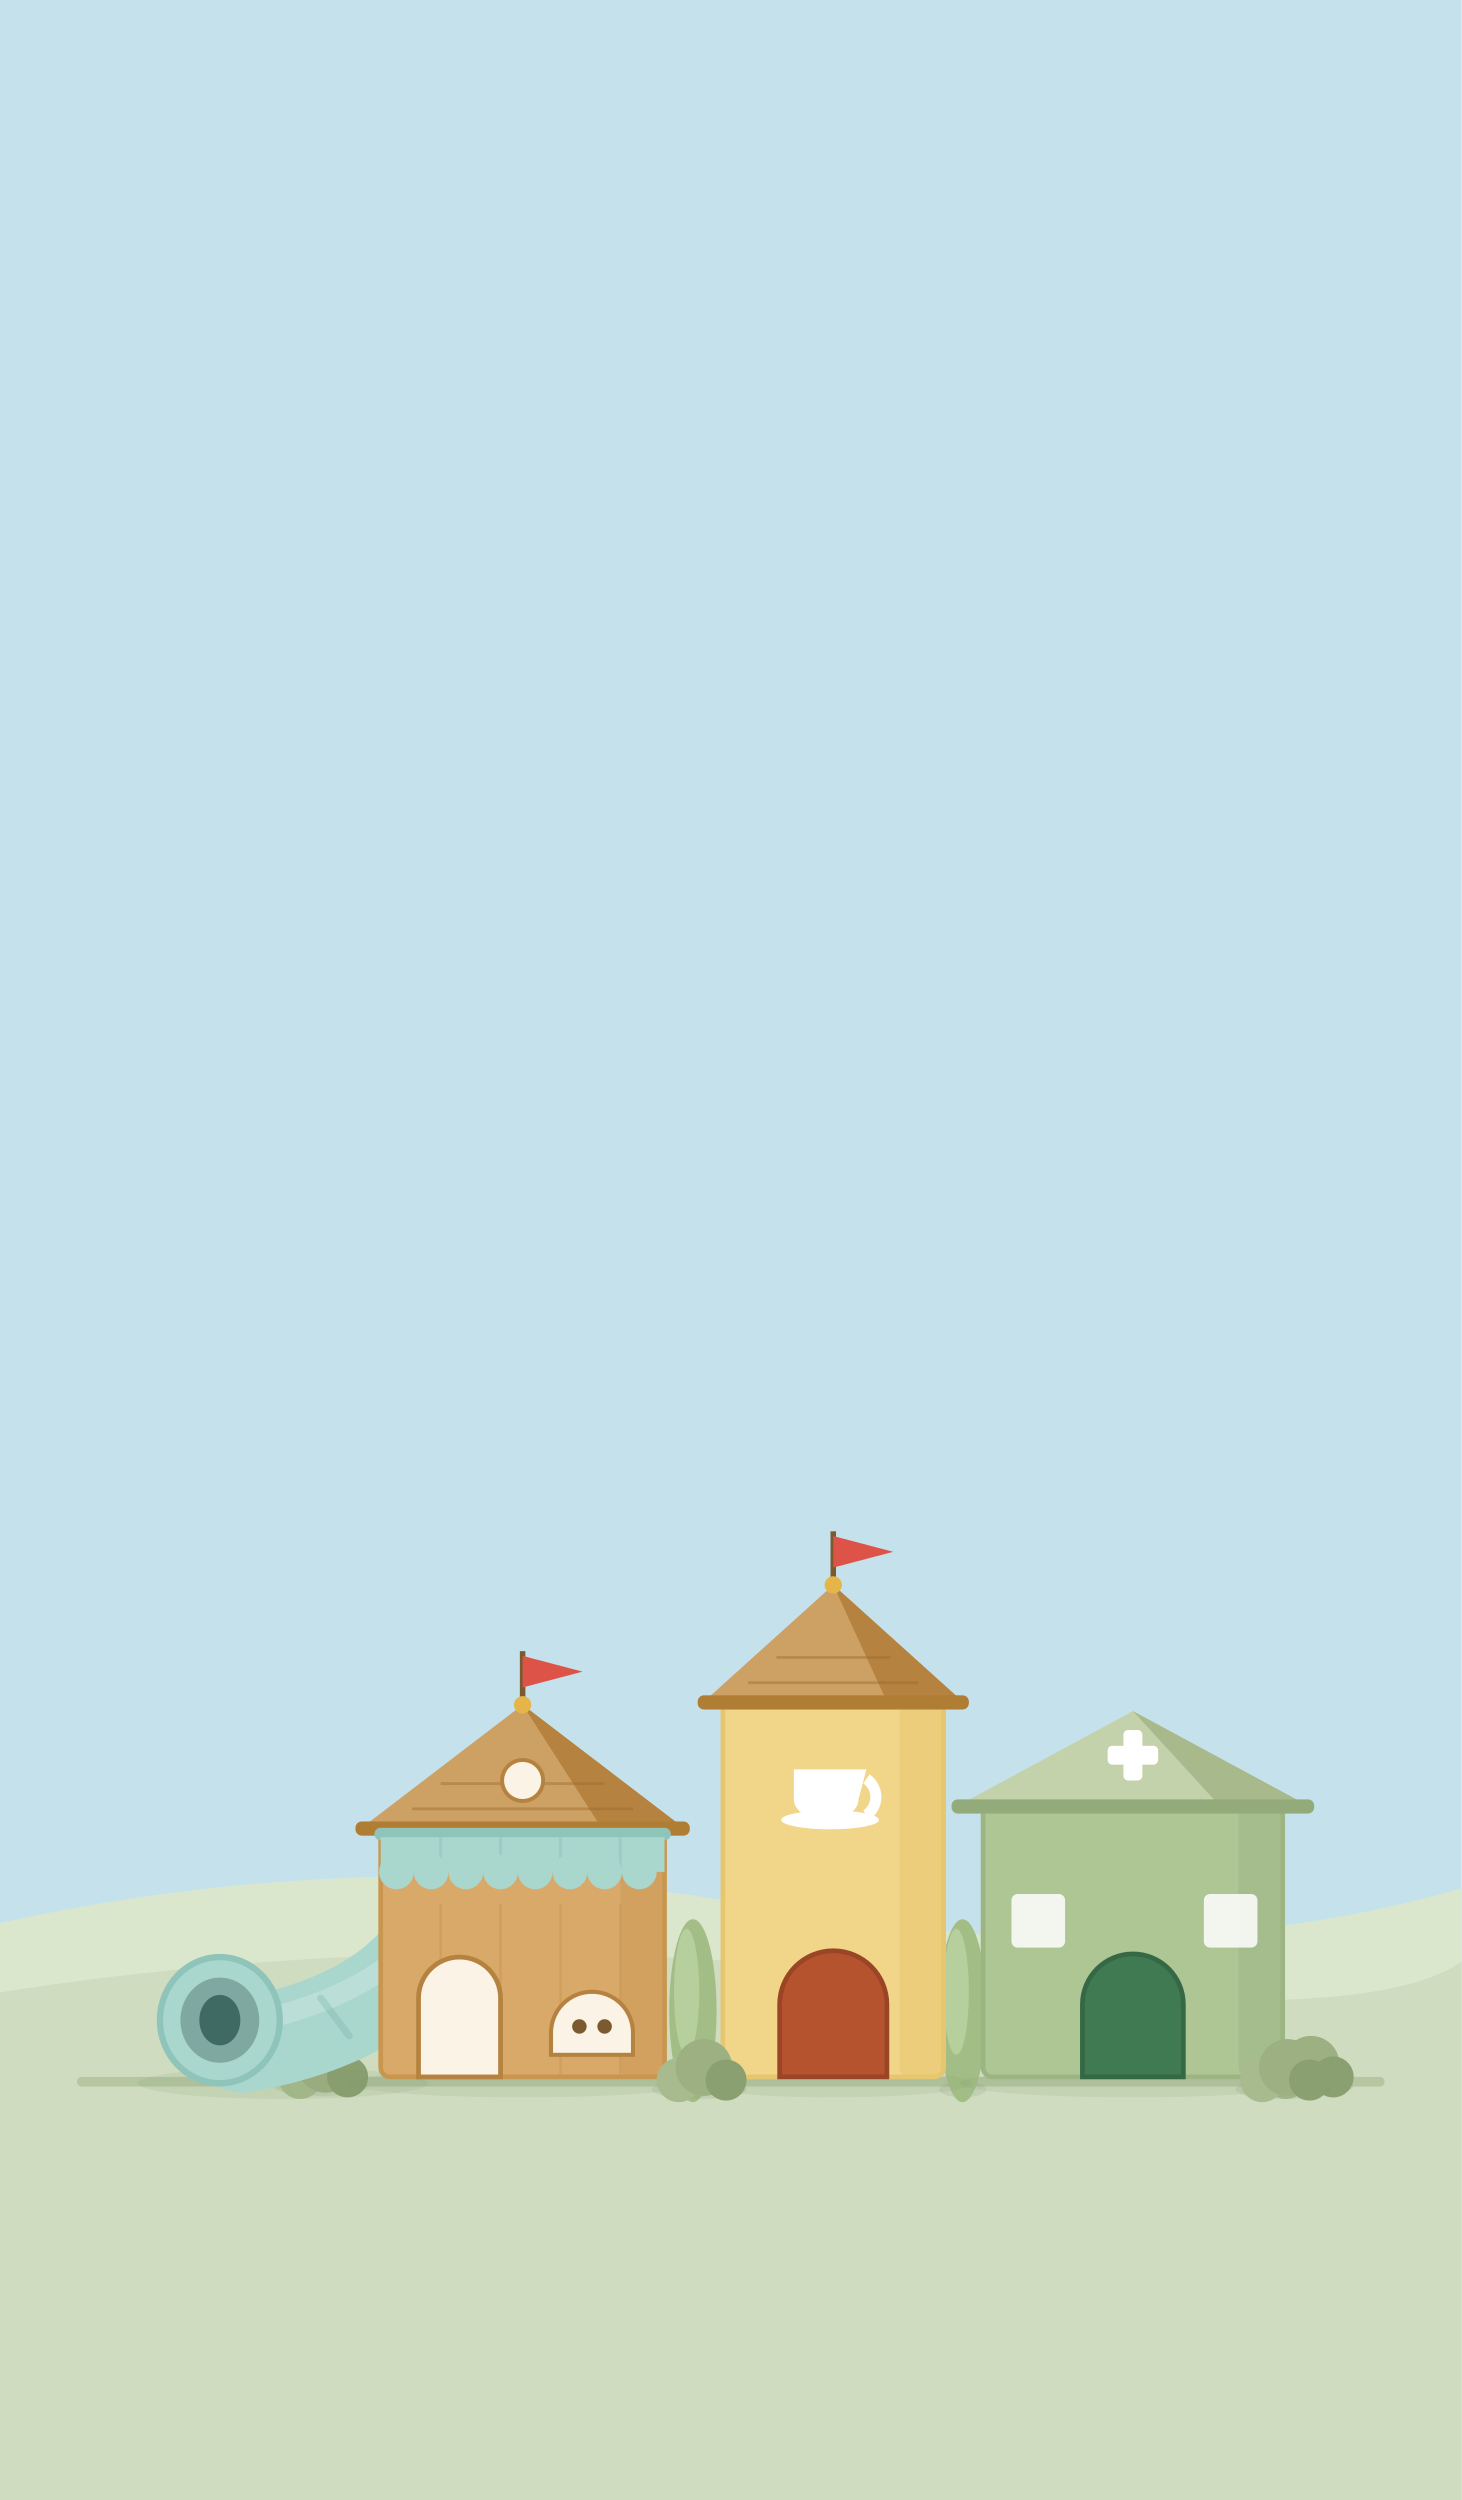
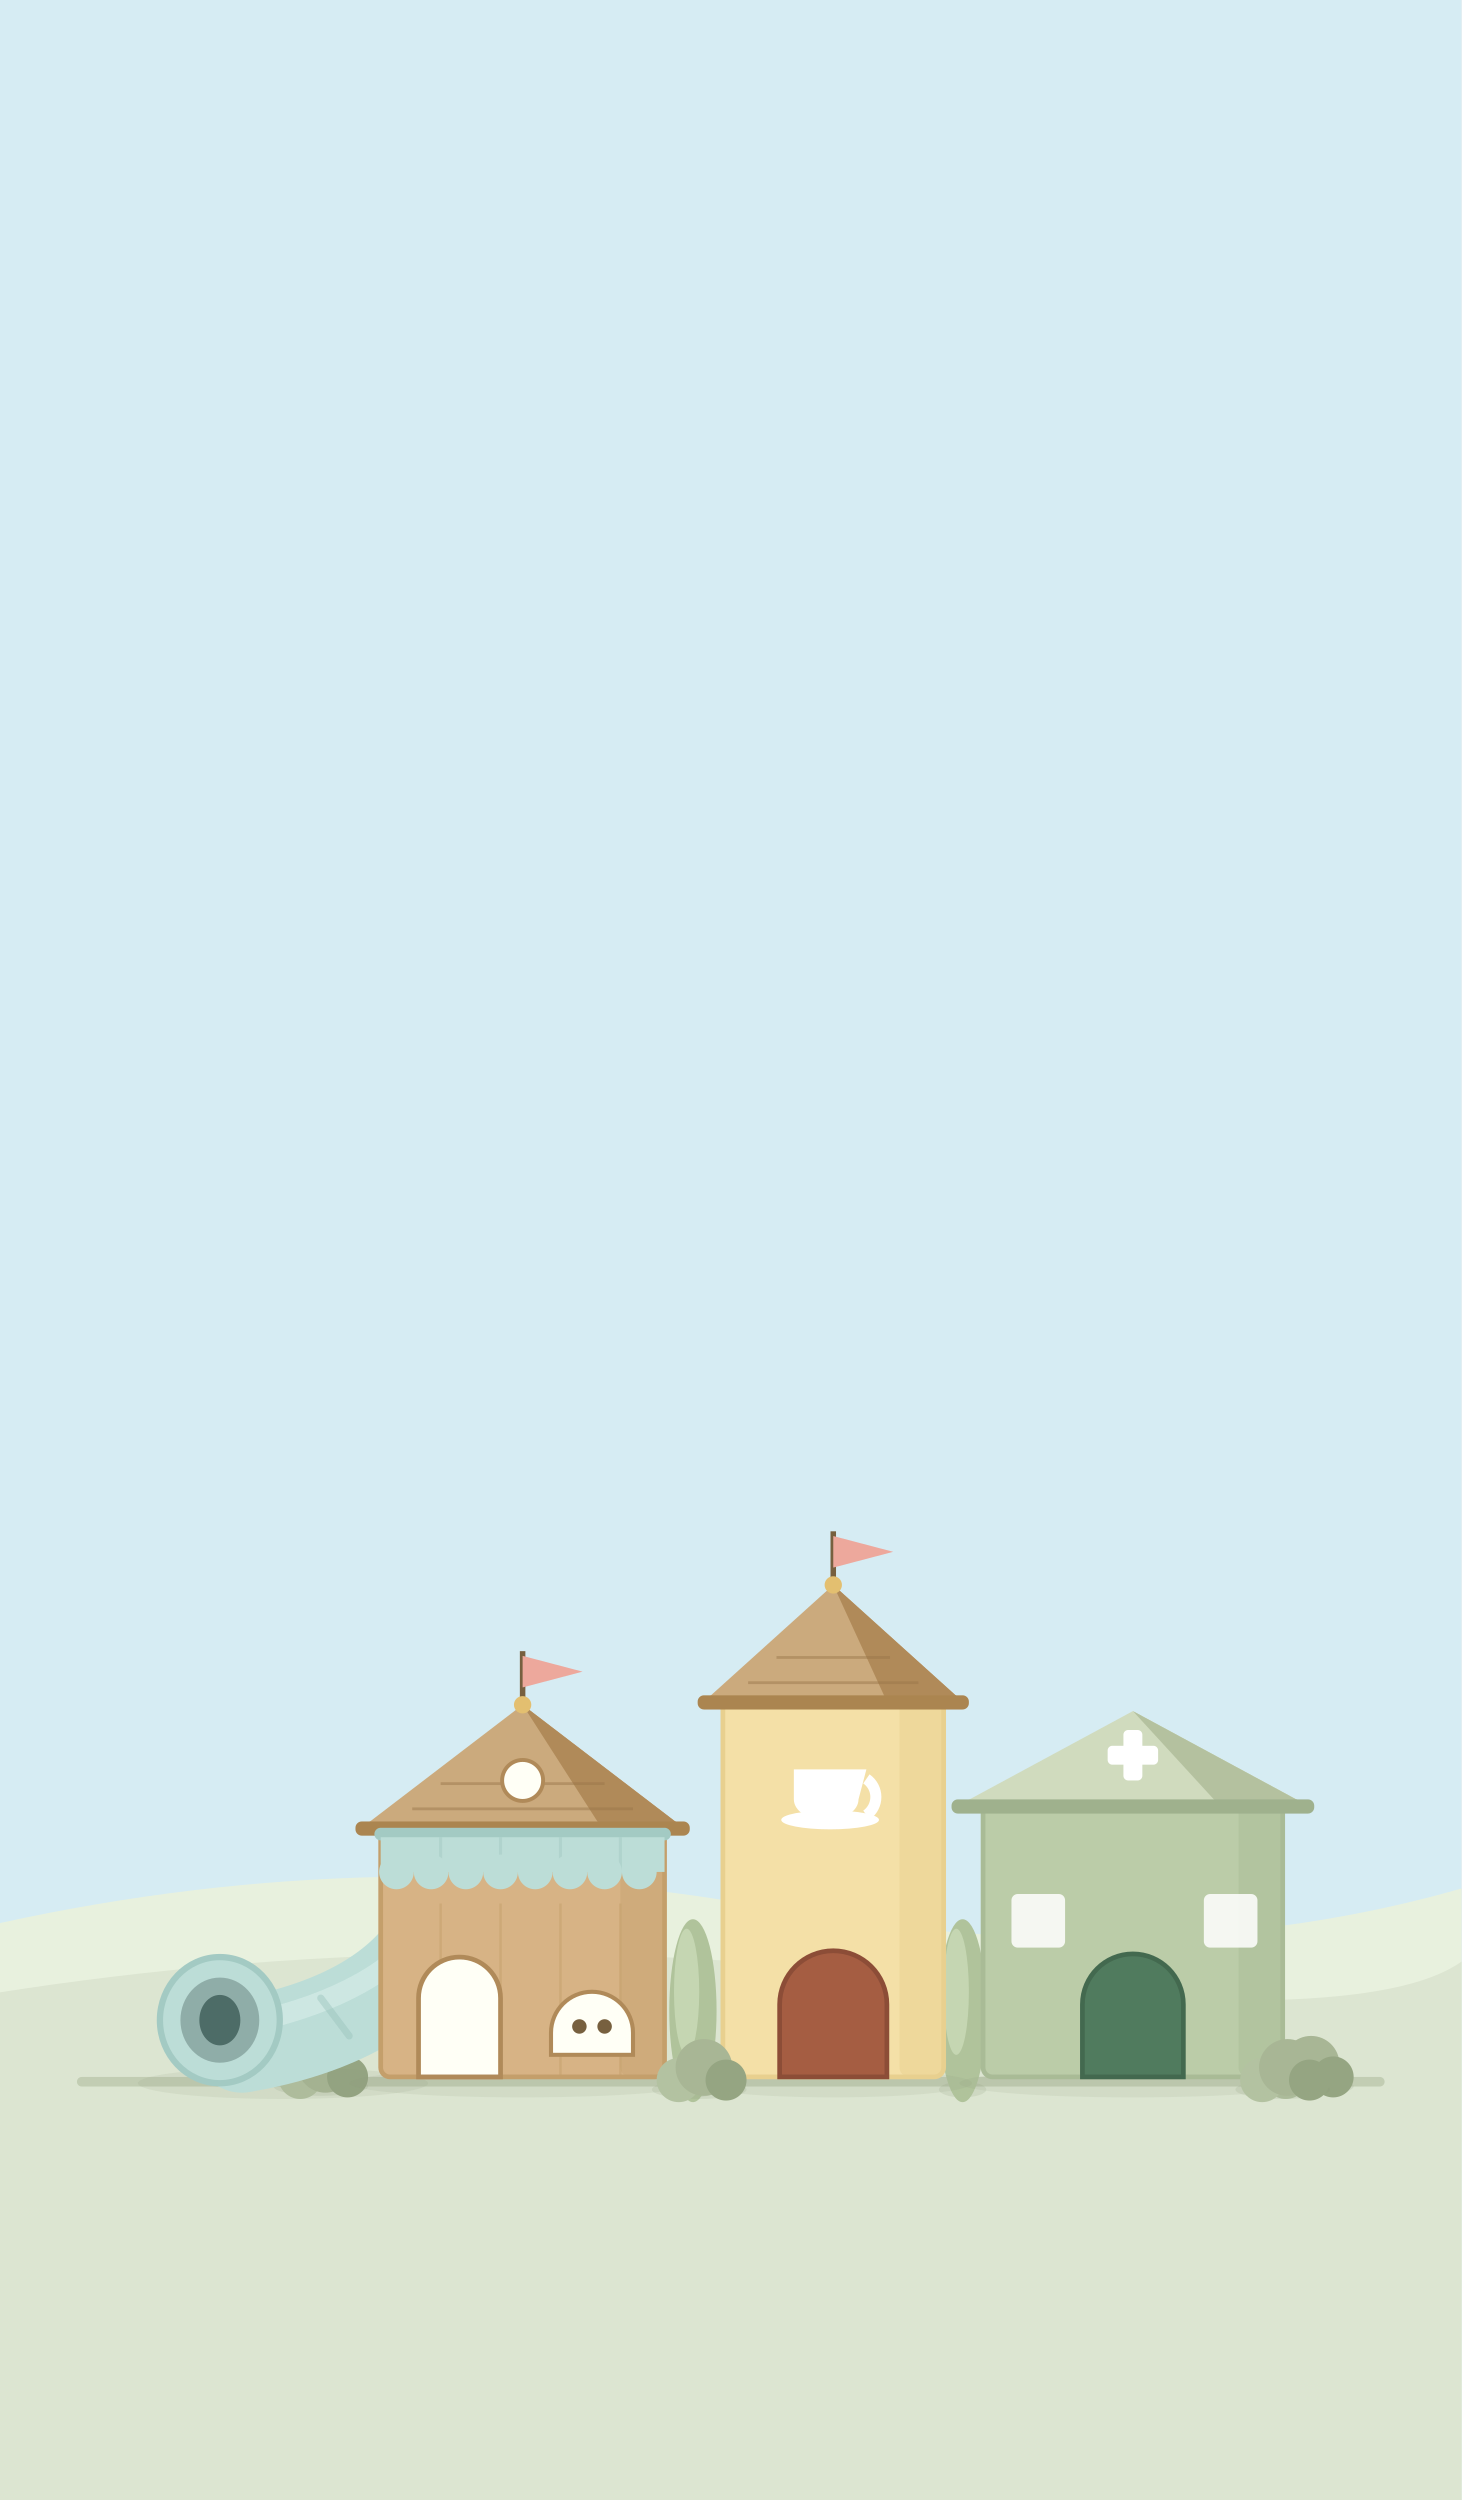
- <svg xmlns="http://www.w3.org/2000/svg" viewBox="0 -300 760 1300" role="img" aria-label="An illustrated little town for phones — a teal play slide, a market, a café tower and a clinic, with trees under a blue sky.">
+ <svg xmlns="http://www.w3.org/2000/svg" viewBox="0 -300 760 1300" preserveAspectRatio="xMidYMax slice" role="img" aria-label="An illustrated little town for phones — a teal play slide, a market, a café tower and a clinic, with trees under a blue sky.">
  <defs>
    <g id="mtree">
-       <ellipse cx="0" cy="6" rx="15" ry="5" fill="#7a8f63" opacity="0.16" />
-       <ellipse cx="0" cy="-44" rx="15" ry="58" fill="#a3bd86" />
-       <ellipse cx="-4" cy="-56" rx="8" ry="40" fill="#b7ce9d" />
+       <ellipse cx="0" cy="6" rx="15" ry="5" fill="#849473" opacity="0.16" />
+       <ellipse cx="0" cy="-44" rx="15" ry="58" fill="#b0c39b" />
+       <ellipse cx="-4" cy="-56" rx="8" ry="40" fill="#c5d6b2" />
    </g>
    <g id="mbush">
-       <ellipse cx="0" cy="6" rx="30" ry="6" fill="#7a8f63" opacity="0.16" />
-       <circle cx="-13" cy="0" r="14" fill="#a7bb8e" />
-       <circle cx="3" cy="-8" r="18" fill="#9CB082" />
-       <circle cx="17" cy="0" r="13" fill="#8aa070" />
+       <ellipse cx="0" cy="6" rx="30" ry="6" fill="#849473" opacity="0.16" />
+       <circle cx="-13" cy="0" r="14" fill="#b3c2a1" />
+       <circle cx="3" cy="-8" r="18" fill="#a8b695" />
+       <circle cx="17" cy="0" r="13" fill="#95a582" />
    </g>
  </defs>
-   <rect x="0" y="-300" width="760" height="1300" fill="#c5e2ec" />
-   <path d="M0 700 Q200 656 400 692 T760 682 V1000 H0 Z" fill="#dbe7cd" />
-   <path d="M0 736 Q230 700 470 728 T760 720 V1000 H0 Z" fill="#cfdcc0" />
-   <rect x="40" y="780" width="680" height="5" rx="2.5" fill="#9CB082" opacity="0.5" />
+   <rect x="0" y="-300" width="760" height="1300" fill="#d6ecf3" />
+   <path d="M0 700 Q200 656 400 692 T760 682 V1000 H0 Z" fill="#e8f1de" />
+   <path d="M0 736 Q230 700 470 728 T760 720 V1000 H0 Z" fill="#dce5d1" />
+   <rect x="40" y="780" width="680" height="5" rx="2.5" fill="#a8b695" opacity="0.5" />
  <g transform="translate(380,780) scale(0.82) translate(-380,-780)">
    <use href="#mtree" x="356" y="782" />
    <use href="#mtree" x="527" y="782" />
    <use href="#mbush" x="120" y="780" />
    <use href="#mbush" x="745" y="780" />
    <g>
-       <ellipse cx="96" cy="784" rx="92" ry="10" fill="#7a8f63" opacity="0.12" />
-       <path d="M196 684 C 176 726, 128 750, 70 760" fill="none" stroke="#a9d6cd" stroke-width="60" stroke-linecap="round" />
-       <path d="M192 675 C 176 708, 136 730, 90 742" fill="none" stroke="#c2e2db" stroke-width="13" stroke-linecap="round" opacity="0.75" />
-       <g stroke="#7fb8af" stroke-width="4.5" opacity="0.4" stroke-linecap="round">
+       <ellipse cx="96" cy="784" rx="92" ry="10" fill="#849473" opacity="0.12" />
+       <path d="M196 684 C 176 726, 128 750, 70 760" fill="none" stroke="#bcddd7" stroke-width="60" stroke-linecap="round" />
+       <path d="M192 675 C 176 708, 136 730, 90 742" fill="none" stroke="#d3ebe6" stroke-width="13" stroke-linecap="round" opacity="0.75" />
+       <g stroke="#93bdb7" stroke-width="4.5" opacity="0.4" stroke-linecap="round">
        <line x1="160" y1="708" x2="174" y2="736" />
        <line x1="120" y1="730" x2="138" y2="754" />
      </g>
-       <ellipse cx="56" cy="744" rx="38" ry="40" fill="#a9d6cd" />
-       <ellipse cx="56" cy="744" rx="38" ry="40" fill="none" stroke="#8fc4bb" stroke-width="4" />
-       <ellipse cx="56" cy="744" rx="25" ry="27" fill="#7fa8a0" />
-       <ellipse cx="56" cy="744" rx="13" ry="16" fill="#3f6a63" />
+       <ellipse cx="56" cy="744" rx="38" ry="40" fill="#bcddd7" />
+       <ellipse cx="56" cy="744" rx="38" ry="40" fill="none" stroke="#a3cac3" stroke-width="4" />
+       <ellipse cx="56" cy="744" rx="25" ry="27" fill="#8fada8" />
+       <ellipse cx="56" cy="744" rx="13" ry="16" fill="#4d6c67" />
    </g>
    <g>
-       <ellipse cx="248" cy="784" rx="110" ry="9" fill="#7a8f63" opacity="0.12" />
-       <rect x="158" y="620" width="180" height="160" rx="6" fill="#d9a96a" />
-       <g stroke="#c8964f" stroke-width="1.6" opacity="0.5">
+       <ellipse cx="248" cy="784" rx="110" ry="9" fill="#849473" opacity="0.12" />
+       <rect x="158" y="620" width="180" height="160" rx="6" fill="#d7b385" />
+       <g stroke="#c49f6b" stroke-width="1.6" opacity="0.5">
        <line x1="196" y1="670" x2="196" y2="780" />
        <line x1="234" y1="670" x2="234" y2="780" />
        <line x1="272" y1="670" x2="272" y2="780" />
        <line x1="310" y1="670" x2="310" y2="780" />
      </g>
-       <rect x="310" y="620" width="28" height="160" rx="6" fill="#c8964f" opacity="0.4" />
-       <rect x="158" y="620" width="180" height="160" rx="6" fill="none" stroke="#c8964f" stroke-width="3" />
-       <polygon points="146,622 248,544 350,622" fill="#cda063" />
-       <polygon points="248,544 350,622 298,622" fill="#b5823f" />
-       <g stroke="#9c6c30" stroke-width="1.8" opacity="0.45">
+       <rect x="310" y="620" width="28" height="160" rx="6" fill="#c49f6b" opacity="0.4" />
+       <rect x="158" y="620" width="180" height="160" rx="6" fill="none" stroke="#c49f6b" stroke-width="3" />
+       <polygon points="146,622 248,544 350,622" fill="#cbaa7d" />
+       <polygon points="248,544 350,622 298,622" fill="#b08a59" />
+       <g stroke="#977347" stroke-width="1.8" opacity="0.45">
        <line x1="178" y1="610" x2="318" y2="610" />
        <line x1="196" y1="594" x2="300" y2="594" />
      </g>
-       <rect x="142" y="618" width="212" height="9" rx="4" fill="#b07d35" />
-       <circle cx="248" cy="592" r="13" fill="#fbf3e6" stroke="#b5823f" stroke-width="2.5" />
-       <line x1="248" y1="544" x2="248" y2="510" stroke="#7a5a2e" stroke-width="3.5" />
-       <circle cx="248" cy="544" r="5.5" fill="#e6b54a" />
-       <path d="M248 513 L286 523 L248 533 Z" fill="#de5347" />
-       <rect x="154" y="622" width="188" height="8" rx="4" fill="#8fc4bb" />
-       <rect x="158" y="628" width="180" height="22" fill="#a9d6cd" />
-       <g stroke="#8fc4bb" stroke-width="2" opacity="0.5">
+       <rect x="142" y="618" width="212" height="9" rx="4" fill="#ab8550" />
+       <circle cx="248" cy="592" r="13" fill="#fffff6" stroke="#b08a59" stroke-width="2.5" />
+       <line x1="248" y1="544" x2="248" y2="510" stroke="#77603f" stroke-width="3.5" />
+       <circle cx="248" cy="544" r="5.5" fill="#e3bf70" />
+       <path d="M248 513 L286 523 L248 533 Z" fill="#eda89c" />
+       <rect x="154" y="622" width="188" height="8" rx="4" fill="#a3cac3" />
+       <rect x="158" y="628" width="180" height="22" fill="#bcddd7" />
+       <g stroke="#a3cac3" stroke-width="2" opacity="0.5">
        <line x1="196" y1="628" x2="196" y2="650" />
        <line x1="234" y1="628" x2="234" y2="650" />
        <line x1="272" y1="628" x2="272" y2="650" />
        <line x1="310" y1="628" x2="310" y2="650" />
      </g>
-       <g fill="#a9d6cd">
+       <g fill="#bcddd7">
        <circle cx="168" cy="650" r="11" />
        <circle cx="190" cy="650" r="11" />
        <circle cx="212" cy="650" r="11" />
        <circle cx="234" cy="650" r="11" />
        <circle cx="256" cy="650" r="11" />
        <circle cx="278" cy="650" r="11" />
        <circle cx="300" cy="650" r="11" />
        <circle cx="322" cy="650" r="11" />
      </g>
-       <path d="M182 780 v-50 a26 26 0 0 1 52 0 v50 Z" fill="#fbf3e6" stroke="#b5823f" stroke-width="3" />
-       <path d="M266 766 v-14 a26 26 0 0 1 52 0 v14 Z" fill="#fbf3e6" stroke="#b5823f" stroke-width="2.6" />
-       <g fill="#7a5a2e">
+       <path d="M182 780 v-50 a26 26 0 0 1 52 0 v50 Z" fill="#fffff6" stroke="#b08a59" stroke-width="3" />
+       <path d="M266 766 v-14 a26 26 0 0 1 52 0 v14 Z" fill="#fffff6" stroke="#b08a59" stroke-width="2.6" />
+       <g fill="#77603f">
        <circle cx="284" cy="748" r="4.6" />
        <circle cx="300" cy="748" r="4.6" />
      </g>
    </g>
    <g>
-       <ellipse cx="445" cy="784" rx="88" ry="9" fill="#7a8f63" opacity="0.12" />
-       <rect x="375" y="540" width="140" height="240" rx="6" fill="#f1d588" />
-       <rect x="487" y="540" width="28" height="240" rx="6" fill="#e6c66e" opacity="0.5" />
-       <rect x="375" y="540" width="140" height="240" rx="6" fill="none" stroke="#e6c66e" stroke-width="3" />
-       <polygon points="363,542 445,468 527,542" fill="#cda063" />
-       <polygon points="445,468 527,542 479,542" fill="#b5823f" />
-       <g stroke="#9c6c30" stroke-width="1.8" opacity="0.45">
+       <ellipse cx="445" cy="784" rx="88" ry="9" fill="#849473" opacity="0.12" />
+       <rect x="375" y="540" width="140" height="240" rx="6" fill="#f4e0a7" />
+       <rect x="487" y="540" width="28" height="240" rx="6" fill="#e8d08f" opacity="0.5" />
+       <rect x="375" y="540" width="140" height="240" rx="6" fill="none" stroke="#e8d08f" stroke-width="3" />
+       <polygon points="363,542 445,468 527,542" fill="#cbaa7d" />
+       <polygon points="445,468 527,542 479,542" fill="#b08a59" />
+       <g stroke="#977347" stroke-width="1.8" opacity="0.45">
        <line x1="391" y1="530" x2="499" y2="530" />
        <line x1="409" y1="514" x2="481" y2="514" />
      </g>
-       <rect x="359" y="538" width="172" height="9" rx="4" fill="#b07d35" />
-       <line x1="445" y1="468" x2="445" y2="434" stroke="#7a5a2e" stroke-width="3.5" />
-       <circle cx="445" cy="468" r="5.5" fill="#e6b54a" />
-       <path d="M445 437 L483 447 L445 457 Z" fill="#de5347" />
+       <rect x="359" y="538" width="172" height="9" rx="4" fill="#ab8550" />
+       <line x1="445" y1="468" x2="445" y2="434" stroke="#77603f" stroke-width="3.5" />
+       <circle cx="445" cy="468" r="5.5" fill="#e3bf70" />
+       <path d="M445 437 L483 447 L445 457 Z" fill="#eda89c" />
      <g transform="translate(445,600)">
-         <path d="M-25 -15 H21 L16 4 a20 13 0 0 1 -41 0 Z" fill="#fff" />
-         <path d="M21 -9 a14 14 0 0 1 0 23" fill="none" stroke="#fff" stroke-width="7" />
-         <ellipse cx="-2" cy="17" rx="31" ry="6" fill="#fff" />
+         <path d="M-25 -15 H21 L16 4 a20 13 0 0 1 -41 0 Z" fill="#ffffff" />
+         <path d="M21 -9 a14 14 0 0 1 0 23" fill="none" stroke="#ffffff" stroke-width="7" />
+         <ellipse cx="-2" cy="17" rx="31" ry="6" fill="#ffffff" />
      </g>
-       <path d="M411 780 v-46 a34 34 0 0 1 68 0 v46 Z" fill="#b5532e" />
-       <path d="M411 780 v-46 a34 34 0 0 1 68 0 v46 Z" fill="none" stroke="#9a4526" stroke-width="3" />
+       <path d="M411 780 v-46 a34 34 0 0 1 68 0 v46 Z" fill="#a55d42" />
+       <path d="M411 780 v-46 a34 34 0 0 1 68 0 v46 Z" fill="none" stroke="#8c4d37" stroke-width="3" />
    </g>
    <g>
-       <ellipse cx="635" cy="784" rx="110" ry="9" fill="#7a8f63" opacity="0.12" />
-       <rect x="540" y="606" width="190" height="174" rx="6" fill="#aec594" />
-       <rect x="702" y="606" width="28" height="174" rx="6" fill="#9cb583" opacity="0.5" />
-       <rect x="540" y="606" width="190" height="174" rx="6" fill="none" stroke="#9cb583" stroke-width="3" />
-       <polygon points="524,608 635,548 746,608" fill="#c4d2ab" />
-       <polygon points="635,548 746,608 690,608" fill="#a8ba8c" />
-       <rect x="520" y="604" width="230" height="9" rx="4" fill="#93ab7a" />
-       <g transform="translate(635,576)" fill="#fff">
+       <ellipse cx="635" cy="784" rx="110" ry="9" fill="#849473" opacity="0.12" />
+       <rect x="540" y="606" width="190" height="174" rx="6" fill="#bbcca8" />
+       <rect x="702" y="606" width="28" height="174" rx="6" fill="#a9bb96" opacity="0.5" />
+       <rect x="540" y="606" width="190" height="174" rx="6" fill="none" stroke="#a9bb96" stroke-width="3" />
+       <polygon points="524,608 635,548 746,608" fill="#d0dbbe" />
+       <polygon points="635,548 746,608 690,608" fill="#b4c19f" />
+       <rect x="520" y="604" width="230" height="9" rx="4" fill="#9fb18d" />
+       <g transform="translate(635,576)" fill="#ffffff">
        <rect x="-6" y="-16" width="12" height="32" rx="3" />
        <rect x="-16" y="-6" width="32" height="12" rx="3" />
      </g>
-       <path d="M603 780 v-46 a32 32 0 0 1 64 0 v46 Z" fill="#3f7a52" />
-       <path d="M603 780 v-46 a32 32 0 0 1 64 0 v46 Z" fill="none" stroke="#356845" stroke-width="3" />
-       <rect x="558" y="664" width="34" height="34" rx="4" fill="#fff" opacity="0.85" />
-       <rect x="680" y="664" width="34" height="34" rx="4" fill="#fff" opacity="0.85" />
+       <path d="M603 780 v-46 a32 32 0 0 1 64 0 v46 Z" fill="#507b5e" />
+       <path d="M603 780 v-46 a32 32 0 0 1 64 0 v46 Z" fill="none" stroke="#43694f" stroke-width="3" />
+       <rect x="558" y="664" width="34" height="34" rx="4" fill="#ffffff" opacity="0.85" />
+       <rect x="680" y="664" width="34" height="34" rx="4" fill="#ffffff" opacity="0.85" />
    </g>
    <use href="#mbush" x="360" y="782" />
    <use href="#mbush" x="730" y="782" />
  </g>
</svg>
